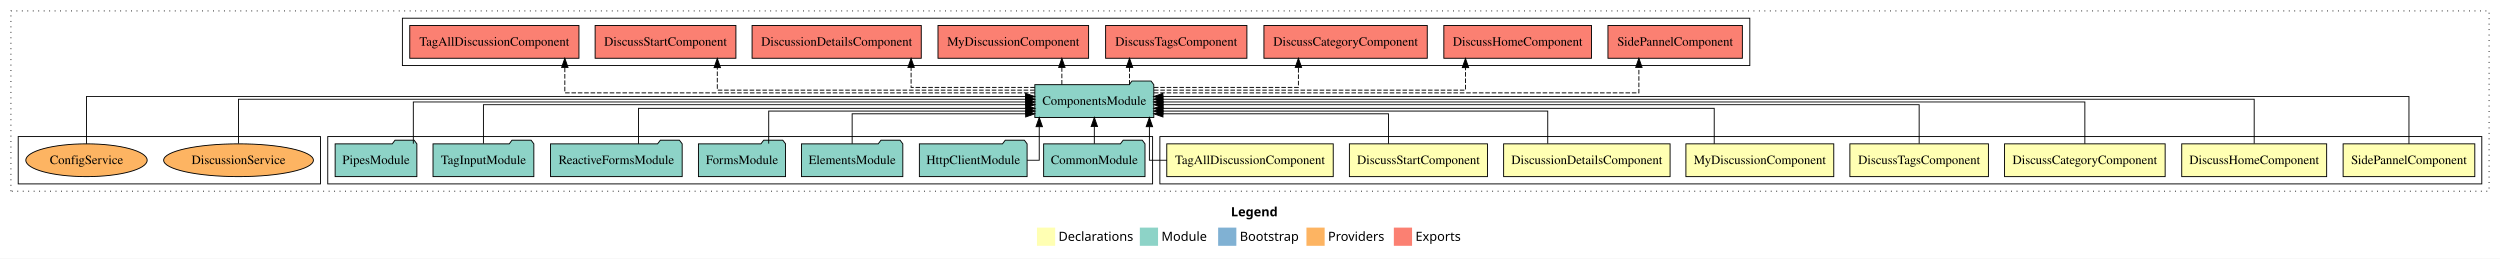
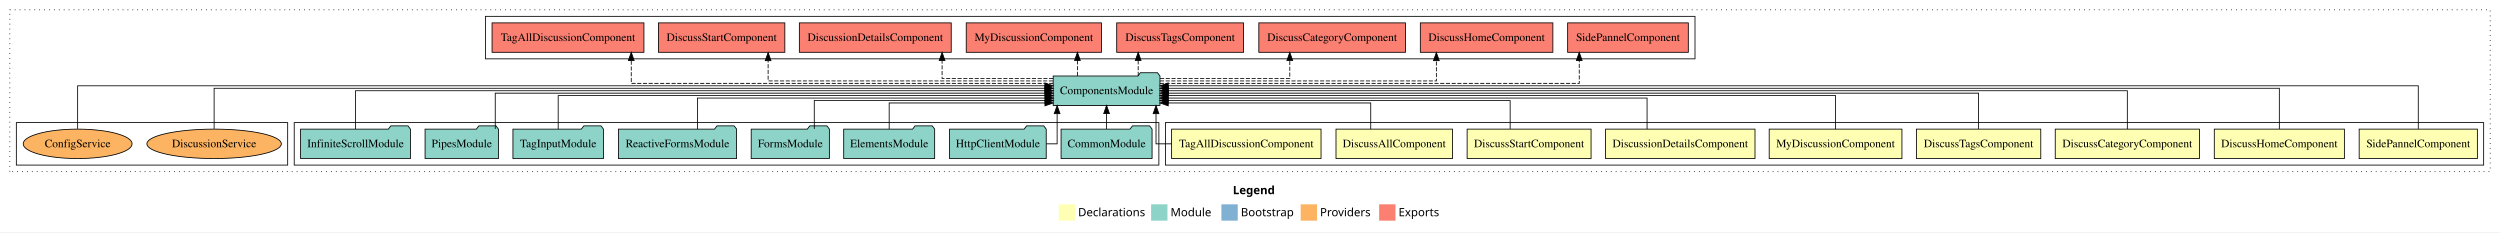
- <svg xmlns="http://www.w3.org/2000/svg" width="2746pt" height="284pt" viewBox="0.00 0.00 2746.00 284.00">
+ <svg xmlns="http://www.w3.org/2000/svg" width="3059pt" height="284pt" viewBox="0.00 0.00 3059.00 284.00">
  <g id="graph0" class="graph" transform="scale(1 1) rotate(0) translate(4 280)">
-     <polygon fill="white" stroke="transparent" points="-4,4 -4,-280 2742,-280 2742,4 -4,4" />
-     <text text-anchor="start" x="1348.01" y="-42.4" font-family="sans-serif" font-weight="bold" font-size="14.00">Legend</text>
-     <polygon fill="#ffffb3" stroke="transparent" points="1135,-10 1135,-30 1155,-30 1155,-10 1135,-10" />
-     <text text-anchor="start" x="1158.63" y="-15.4" font-family="sans-serif" font-size="14.00">  Declarations</text>
-     <polygon fill="#8dd3c7" stroke="transparent" points="1248,-10 1248,-30 1268,-30 1268,-10 1248,-10" />
-     <text text-anchor="start" x="1271.73" y="-15.4" font-family="sans-serif" font-size="14.00">  Module</text>
-     <polygon fill="#80b1d3" stroke="transparent" points="1334,-10 1334,-30 1354,-30 1354,-10 1334,-10" />
-     <text text-anchor="start" x="1357.78" y="-15.4" font-family="sans-serif" font-size="14.00">  Bootstrap</text>
-     <polygon fill="#fdb462" stroke="transparent" points="1431,-10 1431,-30 1451,-30 1451,-10 1431,-10" />
-     <text text-anchor="start" x="1454.67" y="-15.4" font-family="sans-serif" font-size="14.00">  Providers</text>
-     <polygon fill="#fb8072" stroke="transparent" points="1527,-10 1527,-30 1547,-30 1547,-10 1527,-10" />
-     <text text-anchor="start" x="1550.73" y="-15.4" font-family="sans-serif" font-size="14.00">  Exports</text>
+     <polygon fill="white" stroke="transparent" points="-4,4 -4,-280 3055,-280 3055,4 -4,4" />
+     <text text-anchor="start" x="1504.51" y="-42.4" font-family="sans-serif" font-weight="bold" font-size="14.00">Legend</text>
+     <polygon fill="#ffffb3" stroke="transparent" points="1291.5,-10 1291.5,-30 1311.5,-30 1311.5,-10 1291.5,-10" />
+     <text text-anchor="start" x="1315.13" y="-15.4" font-family="sans-serif" font-size="14.00">  Declarations</text>
+     <polygon fill="#8dd3c7" stroke="transparent" points="1404.5,-10 1404.5,-30 1424.5,-30 1424.5,-10 1404.5,-10" />
+     <text text-anchor="start" x="1428.23" y="-15.4" font-family="sans-serif" font-size="14.00">  Module</text>
+     <polygon fill="#80b1d3" stroke="transparent" points="1490.5,-10 1490.5,-30 1510.5,-30 1510.5,-10 1490.5,-10" />
+     <text text-anchor="start" x="1514.28" y="-15.4" font-family="sans-serif" font-size="14.00">  Bootstrap</text>
+     <polygon fill="#fdb462" stroke="transparent" points="1587.5,-10 1587.5,-30 1607.5,-30 1607.5,-10 1587.5,-10" />
+     <text text-anchor="start" x="1611.17" y="-15.4" font-family="sans-serif" font-size="14.00">  Providers</text>
+     <polygon fill="#fb8072" stroke="transparent" points="1683.5,-10 1683.5,-30 1703.5,-30 1703.5,-10 1683.5,-10" />
+     <text text-anchor="start" x="1707.23" y="-15.4" font-family="sans-serif" font-size="14.00">  Exports</text>
    <g id="clust1" class="cluster">
-       <polygon fill="none" stroke="black" stroke-dasharray="1,5" points="8,-70 8,-268 2730,-268 2730,-70 8,-70" />
+       <polygon fill="none" stroke="black" stroke-dasharray="1,5" points="8,-70 8,-268 3043,-268 3043,-70 8,-70" />
    </g>
    <g id="clust2" class="cluster">
-       <polygon fill="none" stroke="black" points="1270,-78 1270,-130 2722,-130 2722,-78 1270,-78" />
+       <polygon fill="none" stroke="black" points="1422,-78 1422,-130 3035,-130 3035,-78 1422,-78" />
+     </g>
+     <g id="clust13" class="cluster">
+       <polygon fill="none" stroke="black" points="590,-208 590,-260 2070,-260 2070,-208 590,-208" />
    </g>
    <g id="clust12" class="cluster">
-       <polygon fill="none" stroke="black" points="438,-208 438,-260 1918,-260 1918,-208 438,-208" />
-     </g>
-     <g id="clust11" class="cluster">
-       <polygon fill="none" stroke="black" points="356,-78 356,-130 1262,-130 1262,-78 356,-78" />
-     </g>
-     <g id="clust14" class="cluster">
+       <polygon fill="none" stroke="black" points="356,-78 356,-130 1414,-130 1414,-78 356,-78" />
+     </g>
+     <g id="clust15" class="cluster">
      <polygon fill="none" stroke="black" points="16,-78 16,-130 348,-130 348,-78 16,-78" />
    </g>
    <g id="node1" class="node">
-       <polygon fill="#ffffb3" stroke="black" points="2714.32,-122 2569.68,-122 2569.68,-86 2714.32,-86 2714.32,-122" />
-       <text text-anchor="middle" x="2642" y="-99.8" font-family="Times,serif" font-size="14.00">SidePannelComponent</text>
+       <polygon fill="#ffffb3" stroke="black" points="3027.32,-122 2882.68,-122 2882.68,-86 3027.32,-86 3027.32,-122" />
+       <text text-anchor="middle" x="2955" y="-99.8" font-family="Times,serif" font-size="14.00">SidePannelComponent</text>
+     </g>
+     <g id="node10" class="node">
+       <polygon fill="#8dd3c7" stroke="black" points="1415.33,-187 1412.33,-191 1391.33,-191 1388.33,-187 1284.67,-187 1284.67,-151 1415.33,-151 1415.33,-187" />
+       <text text-anchor="middle" x="1350" y="-164.8" font-family="Times,serif" font-size="14.00">ComponentsModule</text>
+     </g>
+     <g id="edge1" class="edge">
+       <path fill="none" stroke="black" d="M2955,-122.28C2955,-143.32 2955,-175 2955,-175 2955,-175 1425.41,-175 1425.41,-175" />
+       <polygon fill="black" stroke="black" points="1425.41,-171.5 1415.41,-175 1425.41,-178.5 1425.41,-171.5" />
+     </g>
+     <g id="node2" class="node">
+       <polygon fill="#ffffb3" stroke="black" points="2864.59,-122 2705.41,-122 2705.41,-86 2864.59,-86 2864.59,-122" />
+       <text text-anchor="middle" x="2785" y="-99.8" font-family="Times,serif" font-size="14.00">DiscussHomeComponent</text>
+     </g>
+     <g id="edge2" class="edge">
+       <path fill="none" stroke="black" d="M2785,-122.22C2785,-142.37 2785,-172 2785,-172 2785,-172 1425.39,-172 1425.39,-172" />
+       <polygon fill="black" stroke="black" points="1425.39,-168.5 1415.39,-172 1425.39,-175.5 1425.39,-168.5" />
+     </g>
+     <g id="node3" class="node">
+       <polygon fill="#ffffb3" stroke="black" points="2687.2,-122 2510.8,-122 2510.8,-86 2687.2,-86 2687.2,-122" />
+       <text text-anchor="middle" x="2599" y="-99.8" font-family="Times,serif" font-size="14.00">DiscussCategoryComponent</text>
+     </g>
+     <g id="edge3" class="edge">
+       <path fill="none" stroke="black" d="M2599,-122.11C2599,-141.34 2599,-169 2599,-169 2599,-169 1425.39,-169 1425.39,-169" />
+       <polygon fill="black" stroke="black" points="1425.39,-165.5 1415.39,-169 1425.39,-172.5 1425.39,-165.5" />
+     </g>
+     <g id="node4" class="node">
+       <polygon fill="#ffffb3" stroke="black" points="2493.09,-122 2340.91,-122 2340.91,-86 2493.09,-86 2493.09,-122" />
+       <text text-anchor="middle" x="2417" y="-99.8" font-family="Times,serif" font-size="14.00">DiscussTagsComponent</text>
+     </g>
+     <g id="edge4" class="edge">
+       <path fill="none" stroke="black" d="M2417,-122.27C2417,-140.56 2417,-166 2417,-166 2417,-166 1425.54,-166 1425.54,-166" />
+       <polygon fill="black" stroke="black" points="1425.54,-162.5 1415.54,-166 1425.54,-169.5 1425.54,-162.5" />
+     </g>
+     <g id="node5" class="node">
+       <polygon fill="#ffffb3" stroke="black" points="2323.21,-122 2160.79,-122 2160.79,-86 2323.21,-86 2323.21,-122" />
+       <text text-anchor="middle" x="2242" y="-99.8" font-family="Times,serif" font-size="14.00">MyDiscussionComponent</text>
+     </g>
+     <g id="edge5" class="edge">
+       <path fill="none" stroke="black" d="M2242,-122.02C2242,-139.37 2242,-163 2242,-163 2242,-163 1425.23,-163 1425.23,-163" />
+       <polygon fill="black" stroke="black" points="1425.23,-159.5 1415.23,-163 1425.23,-166.5 1425.23,-159.5" />
+     </g>
+     <g id="node6" class="node">
+       <polygon fill="#ffffb3" stroke="black" points="2143.42,-122 1960.58,-122 1960.58,-86 2143.42,-86 2143.42,-122" />
+       <text text-anchor="middle" x="2052" y="-99.8" font-family="Times,serif" font-size="14.00">DiscussionDetailsComponent</text>
+     </g>
+     <g id="edge6" class="edge">
+       <path fill="none" stroke="black" d="M2011.35,-122.03C2011.35,-138.4 2011.35,-160 2011.35,-160 2011.35,-160 1425.22,-160 1425.22,-160" />
+       <polygon fill="black" stroke="black" points="1425.22,-156.5 1415.22,-160 1425.22,-163.5 1425.22,-156.5" />
+     </g>
+     <g id="node7" class="node">
+       <polygon fill="#ffffb3" stroke="black" points="1942.82,-122 1791.18,-122 1791.18,-86 1942.82,-86 1942.82,-122" />
+       <text text-anchor="middle" x="1867" y="-99.8" font-family="Times,serif" font-size="14.00">DiscussStartComponent</text>
+     </g>
+     <g id="edge7" class="edge">
+       <path fill="none" stroke="black" d="M1843.82,-122.24C1843.82,-137.57 1843.82,-157 1843.82,-157 1843.82,-157 1425.32,-157 1425.32,-157" />
+       <polygon fill="black" stroke="black" points="1425.32,-153.5 1415.32,-157 1425.32,-160.5 1425.32,-153.5" />
+     </g>
+     <g id="node8" class="node">
+       <polygon fill="#ffffb3" stroke="black" points="1773.27,-122 1630.73,-122 1630.73,-86 1773.27,-86 1773.27,-122" />
+       <text text-anchor="middle" x="1702" y="-99.8" font-family="Times,serif" font-size="14.00">DiscussAllComponent</text>
+     </g>
+     <g id="edge8" class="edge">
+       <path fill="none" stroke="black" d="M1673.23,-122.05C1673.23,-136.37 1673.23,-154 1673.23,-154 1673.23,-154 1425.41,-154 1425.41,-154" />
+       <polygon fill="black" stroke="black" points="1425.41,-150.5 1415.41,-154 1425.41,-157.5 1425.41,-150.5" />
    </g>
    <g id="node9" class="node">
-       <polygon fill="#8dd3c7" stroke="black" points="1263.33,-187 1260.33,-191 1239.33,-191 1236.33,-187 1132.67,-187 1132.67,-151 1263.33,-151 1263.33,-187" />
-       <text text-anchor="middle" x="1198" y="-164.8" font-family="Times,serif" font-size="14.00">ComponentsModule</text>
-     </g>
-     <g id="edge1" class="edge">
-       <path fill="none" stroke="black" d="M2642,-122.03C2642,-142.77 2642,-174 2642,-174 2642,-174 1273.32,-174 1273.32,-174" />
-       <polygon fill="black" stroke="black" points="1273.32,-170.5 1263.32,-174 1273.32,-177.5 1273.32,-170.5" />
-     </g>
-     <g id="node2" class="node">
-       <polygon fill="#ffffb3" stroke="black" points="2551.59,-122 2392.41,-122 2392.41,-86 2551.59,-86 2551.59,-122" />
-       <text text-anchor="middle" x="2472" y="-99.8" font-family="Times,serif" font-size="14.00">DiscussHomeComponent</text>
-     </g>
-     <g id="edge2" class="edge">
-       <path fill="none" stroke="black" d="M2472,-122.31C2472,-142.15 2472,-171 2472,-171 2472,-171 1273.37,-171 1273.37,-171" />
-       <polygon fill="black" stroke="black" points="1273.37,-167.5 1263.37,-171 1273.37,-174.5 1273.37,-167.5" />
-     </g>
-     <g id="node3" class="node">
-       <polygon fill="#ffffb3" stroke="black" points="2374.2,-122 2197.8,-122 2197.8,-86 2374.2,-86 2374.2,-122" />
-       <text text-anchor="middle" x="2286" y="-99.8" font-family="Times,serif" font-size="14.00">DiscussCategoryComponent</text>
-     </g>
-     <g id="edge3" class="edge">
-       <path fill="none" stroke="black" d="M2286,-122.17C2286,-141.09 2286,-168 2286,-168 2286,-168 1273.2,-168 1273.2,-168" />
-       <polygon fill="black" stroke="black" points="1273.2,-164.5 1263.2,-168 1273.2,-171.5 1273.2,-164.5" />
-     </g>
-     <g id="node4" class="node">
-       <polygon fill="#ffffb3" stroke="black" points="2180.09,-122 2027.91,-122 2027.91,-86 2180.09,-86 2180.09,-122" />
-       <text text-anchor="middle" x="2104" y="-99.8" font-family="Times,serif" font-size="14.00">DiscussTagsComponent</text>
-     </g>
-     <g id="edge4" class="edge">
-       <path fill="none" stroke="black" d="M2104,-122.3C2104,-140.27 2104,-165 2104,-165 2104,-165 1273.52,-165 1273.52,-165" />
-       <polygon fill="black" stroke="black" points="1273.52,-161.5 1263.52,-165 1273.52,-168.5 1273.52,-161.5" />
-     </g>
-     <g id="node5" class="node">
-       <polygon fill="#ffffb3" stroke="black" points="2010.21,-122 1847.79,-122 1847.79,-86 2010.21,-86 2010.21,-122" />
-       <text text-anchor="middle" x="1929" y="-99.8" font-family="Times,serif" font-size="14.00">MyDiscussionComponent</text>
-     </g>
-     <g id="edge5" class="edge">
-       <path fill="none" stroke="black" d="M1878.9,-122.04C1878.9,-138.73 1878.9,-161 1878.9,-161 1878.9,-161 1273.29,-161 1273.29,-161" />
-       <polygon fill="black" stroke="black" points="1273.29,-157.5 1263.29,-161 1273.29,-164.5 1273.29,-157.5" />
-     </g>
-     <g id="node6" class="node">
-       <polygon fill="#ffffb3" stroke="black" points="1830.42,-122 1647.58,-122 1647.58,-86 1830.42,-86 1830.42,-122" />
-       <text text-anchor="middle" x="1739" y="-99.8" font-family="Times,serif" font-size="14.00">DiscussionDetailsComponent</text>
-     </g>
-     <g id="edge6" class="edge">
-       <path fill="none" stroke="black" d="M1696.04,-122.28C1696.04,-137.95 1696.04,-158 1696.04,-158 1696.04,-158 1273.37,-158 1273.37,-158" />
-       <polygon fill="black" stroke="black" points="1273.37,-154.5 1263.37,-158 1273.37,-161.5 1273.37,-154.5" />
-     </g>
-     <g id="node7" class="node">
-       <polygon fill="#ffffb3" stroke="black" points="1629.82,-122 1478.18,-122 1478.18,-86 1629.82,-86 1629.82,-122" />
-       <text text-anchor="middle" x="1554" y="-99.8" font-family="Times,serif" font-size="14.00">DiscussStartComponent</text>
-     </g>
-     <g id="edge7" class="edge">
-       <path fill="none" stroke="black" d="M1521.09,-122.12C1521.09,-136.78 1521.09,-155 1521.09,-155 1521.09,-155 1273.38,-155 1273.38,-155" />
-       <polygon fill="black" stroke="black" points="1273.38,-151.5 1263.38,-155 1273.38,-158.5 1273.38,-151.5" />
-     </g>
-     <g id="node8" class="node">
-       <polygon fill="#ffffb3" stroke="black" points="1460.42,-122 1277.58,-122 1277.58,-86 1460.42,-86 1460.42,-122" />
-       <text text-anchor="middle" x="1369" y="-99.8" font-family="Times,serif" font-size="14.00">TagAllDiscussionComponent</text>
-     </g>
-     <g id="edge8" class="edge">
-       <path fill="none" stroke="black" d="M1277.75,-104C1266.3,-104 1258.5,-104 1258.5,-104 1258.5,-104 1258.5,-140.89 1258.5,-140.89" />
-       <polygon fill="black" stroke="black" points="1255,-140.89 1258.5,-150.89 1262,-140.89 1255,-140.89" />
+       <polygon fill="#ffffb3" stroke="black" points="1612.42,-122 1429.58,-122 1429.58,-86 1612.42,-86 1612.42,-122" />
+       <text text-anchor="middle" x="1521" y="-99.8" font-family="Times,serif" font-size="14.00">TagAllDiscussionComponent</text>
+     </g>
+     <g id="edge9" class="edge">
+       <path fill="none" stroke="black" d="M1429.75,-104C1418.3,-104 1410.5,-104 1410.5,-104 1410.5,-104 1410.5,-140.89 1410.5,-140.89" />
+       <polygon fill="black" stroke="black" points="1407,-140.89 1410.5,-150.89 1414,-140.89 1407,-140.89" />
+     </g>
+     <g id="node19" class="node">
+       <polygon fill="#fb8072" stroke="black" points="2061.82,-252 1914.18,-252 1914.18,-216 2061.82,-216 2061.82,-252" />
+       <text text-anchor="middle" x="1988" y="-229.8" font-family="Times,serif" font-size="14.00">SidePannelComponent </text>
+     </g>
+     <g id="edge18" class="edge">
+       <path fill="none" stroke="black" stroke-dasharray="5,2" d="M1415.22,-178C1566.48,-178 1928.37,-178 1928.37,-178 1928.37,-178 1928.37,-205.97 1928.37,-205.97" />
+       <polygon fill="black" stroke="black" points="1924.87,-205.97 1928.37,-215.97 1931.87,-205.97 1924.87,-205.97" />
+     </g>
+     <g id="node20" class="node">
+       <polygon fill="#fb8072" stroke="black" points="1896.09,-252 1733.91,-252 1733.91,-216 1896.09,-216 1896.09,-252" />
+       <text text-anchor="middle" x="1815" y="-229.8" font-family="Times,serif" font-size="14.00">DiscussHomeComponent </text>
+     </g>
+     <g id="edge19" class="edge">
+       <path fill="none" stroke="black" stroke-dasharray="5,2" d="M1415.28,-181C1529.5,-181 1753.54,-181 1753.54,-181 1753.54,-181 1753.54,-205.76 1753.54,-205.76" />
+       <polygon fill="black" stroke="black" points="1750.04,-205.76 1753.54,-215.76 1757.04,-205.76 1750.04,-205.76" />
+     </g>
+     <g id="node21" class="node">
+       <polygon fill="#fb8072" stroke="black" points="1715.7,-252 1536.3,-252 1536.3,-216 1715.7,-216 1715.7,-252" />
+       <text text-anchor="middle" x="1626" y="-229.8" font-family="Times,serif" font-size="14.00">DiscussCategoryComponent </text>
+     </g>
+     <g id="edge20" class="edge">
+       <path fill="none" stroke="black" stroke-dasharray="5,2" d="M1415.45,-184C1481.62,-184 1574.18,-184 1574.18,-184 1574.18,-184 1574.18,-205.95 1574.18,-205.95" />
+       <polygon fill="black" stroke="black" points="1570.68,-205.95 1574.18,-215.95 1577.68,-205.95 1570.68,-205.95" />
+     </g>
+     <g id="node22" class="node">
+       <polygon fill="#fb8072" stroke="black" points="1517.59,-252 1362.41,-252 1362.41,-216 1517.59,-216 1517.59,-252" />
+       <text text-anchor="middle" x="1440" y="-229.8" font-family="Times,serif" font-size="14.00">DiscussTagsComponent </text>
+     </g>
+     <g id="edge21" class="edge">
+       <path fill="none" stroke="black" stroke-dasharray="5,2" d="M1388.68,-187.11C1388.68,-187.11 1388.68,-205.99 1388.68,-205.99" />
+       <polygon fill="black" stroke="black" points="1385.18,-205.99 1388.68,-215.99 1392.18,-205.99 1385.18,-205.99" />
+     </g>
+     <g id="node23" class="node">
+       <polygon fill="#fb8072" stroke="black" points="1343.71,-252 1178.29,-252 1178.29,-216 1343.71,-216 1343.71,-252" />
+       <text text-anchor="middle" x="1261" y="-229.8" font-family="Times,serif" font-size="14.00">MyDiscussionComponent </text>
+     </g>
+     <g id="edge22" class="edge">
+       <path fill="none" stroke="black" stroke-dasharray="5,2" d="M1314.35,-187.11C1314.35,-187.11 1314.35,-205.99 1314.35,-205.99" />
+       <polygon fill="black" stroke="black" points="1310.85,-205.99 1314.35,-215.99 1317.85,-205.99 1310.85,-205.99" />
+     </g>
+     <g id="node24" class="node">
+       <polygon fill="#fb8072" stroke="black" points="1159.92,-252 974.08,-252 974.08,-216 1159.92,-216 1159.92,-252" />
+       <text text-anchor="middle" x="1067" y="-229.8" font-family="Times,serif" font-size="14.00">DiscussionDetailsComponent </text>
+     </g>
+     <g id="edge23" class="edge">
+       <path fill="none" stroke="black" stroke-dasharray="5,2" d="M1284.66,-184C1225.89,-184 1148.75,-184 1148.75,-184 1148.75,-184 1148.75,-205.95 1148.75,-205.95" />
+       <polygon fill="black" stroke="black" points="1145.25,-205.95 1148.75,-215.95 1152.25,-205.95 1145.25,-205.95" />
+     </g>
+     <g id="node25" class="node">
+       <polygon fill="#fb8072" stroke="black" points="956.32,-252 801.68,-252 801.68,-216 956.32,-216 956.32,-252" />
+       <text text-anchor="middle" x="879" y="-229.8" font-family="Times,serif" font-size="14.00">DiscussStartComponent </text>
+     </g>
+     <g id="edge24" class="edge">
+       <path fill="none" stroke="black" stroke-dasharray="5,2" d="M1284.38,-181C1167.61,-181 935.87,-181 935.87,-181 935.87,-181 935.87,-205.76 935.87,-205.76" />
+       <polygon fill="black" stroke="black" points="932.37,-205.76 935.87,-215.76 939.37,-205.76 932.37,-205.76" />
+     </g>
+     <g id="node26" class="node">
+       <polygon fill="#fb8072" stroke="black" points="783.92,-252 598.08,-252 598.08,-216 783.92,-216 783.92,-252" />
+       <text text-anchor="middle" x="691" y="-229.8" font-family="Times,serif" font-size="14.00">TagAllDiscussionComponent </text>
+     </g>
+     <g id="edge25" class="edge">
+       <path fill="none" stroke="black" stroke-dasharray="5,2" d="M1284.7,-178C1132.76,-178 768.4,-178 768.4,-178 768.4,-178 768.4,-205.97 768.4,-205.97" />
+       <polygon fill="black" stroke="black" points="764.9,-205.97 768.4,-215.97 771.9,-205.97 764.9,-205.97" />
+     </g>
+     <g id="node11" class="node">
+       <polygon fill="#8dd3c7" stroke="black" points="1405.67,-122 1402.67,-126 1381.67,-126 1378.67,-122 1294.33,-122 1294.33,-86 1405.67,-86 1405.67,-122" />
+       <text text-anchor="middle" x="1350" y="-99.8" font-family="Times,serif" font-size="14.00">CommonModule</text>
+     </g>
+     <g id="edge10" class="edge">
+       <path fill="none" stroke="black" d="M1350,-122.11C1350,-122.11 1350,-140.99 1350,-140.99" />
+       <polygon fill="black" stroke="black" points="1346.5,-140.99 1350,-150.99 1353.5,-140.99 1346.5,-140.99" />
+     </g>
+     <g id="node12" class="node">
+       <polygon fill="#8dd3c7" stroke="black" points="1276.16,-122 1273.16,-126 1252.16,-126 1249.16,-122 1157.84,-122 1157.84,-86 1276.16,-86 1276.16,-122" />
+       <text text-anchor="middle" x="1217" y="-99.8" font-family="Times,serif" font-size="14.00">HttpClientModule</text>
+     </g>
+     <g id="edge11" class="edge">
+       <path fill="none" stroke="black" d="M1276.2,-104C1284.08,-104 1289.5,-104 1289.5,-104 1289.5,-104 1289.5,-140.89 1289.5,-140.89" />
+       <polygon fill="black" stroke="black" points="1286,-140.89 1289.5,-150.89 1293,-140.89 1286,-140.89" />
+     </g>
+     <g id="node13" class="node">
+       <polygon fill="#8dd3c7" stroke="black" points="1139.65,-122 1136.65,-126 1115.65,-126 1112.65,-122 1028.35,-122 1028.35,-86 1139.65,-86 1139.65,-122" />
+       <text text-anchor="middle" x="1084" y="-99.8" font-family="Times,serif" font-size="14.00">ElementsModule</text>
+     </g>
+     <g id="edge12" class="edge">
+       <path fill="none" stroke="black" d="M1084,-122.05C1084,-136.37 1084,-154 1084,-154 1084,-154 1274.59,-154 1274.59,-154" />
+       <polygon fill="black" stroke="black" points="1274.59,-157.5 1284.59,-154 1274.59,-150.5 1274.59,-157.5" />
+     </g>
+     <g id="node14" class="node">
+       <polygon fill="#8dd3c7" stroke="black" points="1010.83,-122 1007.83,-126 986.83,-126 983.83,-122 915.17,-122 915.17,-86 1010.83,-86 1010.83,-122" />
+       <text text-anchor="middle" x="963" y="-99.8" font-family="Times,serif" font-size="14.00">FormsModule</text>
+     </g>
+     <g id="edge13" class="edge">
+       <path fill="none" stroke="black" d="M992.35,-122.24C992.35,-137.57 992.35,-157 992.35,-157 992.35,-157 1274.82,-157 1274.82,-157" />
+       <polygon fill="black" stroke="black" points="1274.82,-160.5 1284.82,-157 1274.82,-153.5 1274.82,-160.5" />
+     </g>
+     <g id="node15" class="node">
+       <polygon fill="#8dd3c7" stroke="black" points="897.3,-122 894.3,-126 873.3,-126 870.3,-122 752.7,-122 752.7,-86 897.3,-86 897.3,-122" />
+       <text text-anchor="middle" x="825" y="-99.8" font-family="Times,serif" font-size="14.00">ReactiveFormsModule</text>
+     </g>
+     <g id="edge14" class="edge">
+       <path fill="none" stroke="black" d="M849.37,-122.03C849.37,-138.4 849.37,-160 849.37,-160 849.37,-160 1274.81,-160 1274.81,-160" />
+       <polygon fill="black" stroke="black" points="1274.81,-163.5 1284.81,-160 1274.81,-156.5 1274.81,-163.5" />
+     </g>
+     <g id="node16" class="node">
+       <polygon fill="#8dd3c7" stroke="black" points="734.37,-122 731.37,-126 710.37,-126 707.37,-122 623.63,-122 623.63,-86 734.37,-86 734.37,-122" />
+       <text text-anchor="middle" x="679" y="-99.8" font-family="Times,serif" font-size="14.00">TagInputModule</text>
+     </g>
+     <g id="edge15" class="edge">
+       <path fill="none" stroke="black" d="M679,-122.02C679,-139.37 679,-163 679,-163 679,-163 1274.75,-163 1274.75,-163" />
+       <polygon fill="black" stroke="black" points="1274.75,-166.5 1284.75,-163 1274.75,-159.5 1274.75,-166.5" />
    </g>
    <g id="node17" class="node">
-       <polygon fill="#fb8072" stroke="black" points="1909.82,-252 1762.18,-252 1762.18,-216 1909.82,-216 1909.82,-252" />
-       <text text-anchor="middle" x="1836" y="-229.8" font-family="Times,serif" font-size="14.00">SidePannelComponent </text>
+       <polygon fill="#8dd3c7" stroke="black" points="605.88,-122 602.88,-126 581.88,-126 578.88,-122 516.12,-122 516.12,-86 605.88,-86 605.88,-122" />
+       <text text-anchor="middle" x="561" y="-99.8" font-family="Times,serif" font-size="14.00">PipesModule</text>
    </g>
    <g id="edge16" class="edge">
-       <path fill="none" stroke="black" stroke-dasharray="5,2" d="M1263.44,-178C1418.64,-178 1796.15,-178 1796.15,-178 1796.15,-178 1796.15,-205.97 1796.15,-205.97" />
-       <polygon fill="black" stroke="black" points="1792.65,-205.97 1796.15,-215.97 1799.65,-205.97 1792.65,-205.97" />
+       <path fill="none" stroke="black" d="M601.99,-122.27C601.99,-140.56 601.99,-166 601.99,-166 601.99,-166 1274.6,-166 1274.6,-166" />
+       <polygon fill="black" stroke="black" points="1274.6,-169.5 1284.6,-166 1274.6,-162.5 1274.6,-169.5" />
    </g>
    <g id="node18" class="node">
-       <polygon fill="#fb8072" stroke="black" points="1744.09,-252 1581.91,-252 1581.91,-216 1744.09,-216 1744.09,-252" />
-       <text text-anchor="middle" x="1663" y="-229.8" font-family="Times,serif" font-size="14.00">DiscussHomeComponent </text>
+       <polygon fill="#8dd3c7" stroke="black" points="498.2,-122 495.2,-126 474.2,-126 471.2,-122 363.8,-122 363.8,-86 498.2,-86 498.2,-122" />
+       <text text-anchor="middle" x="431" y="-99.8" font-family="Times,serif" font-size="14.00">InfiniteScrollModule</text>
    </g>
    <g id="edge17" class="edge">
-       <path fill="none" stroke="black" stroke-dasharray="5,2" d="M1263.5,-181C1378.74,-181 1605.68,-181 1605.68,-181 1605.68,-181 1605.68,-205.76 1605.68,-205.76" />
-       <polygon fill="black" stroke="black" points="1602.18,-205.76 1605.68,-215.76 1609.18,-205.76 1602.18,-205.76" />
-     </g>
-     <g id="node19" class="node">
-       <polygon fill="#fb8072" stroke="black" points="1563.7,-252 1384.3,-252 1384.3,-216 1563.7,-216 1563.7,-252" />
-       <text text-anchor="middle" x="1474" y="-229.8" font-family="Times,serif" font-size="14.00">DiscussCategoryComponent </text>
-     </g>
-     <g id="edge18" class="edge">
-       <path fill="none" stroke="black" stroke-dasharray="5,2" d="M1263.45,-184C1329.62,-184 1422.18,-184 1422.18,-184 1422.18,-184 1422.18,-205.95 1422.18,-205.95" />
-       <polygon fill="black" stroke="black" points="1418.68,-205.95 1422.18,-215.95 1425.68,-205.95 1418.68,-205.95" />
-     </g>
-     <g id="node20" class="node">
-       <polygon fill="#fb8072" stroke="black" points="1365.59,-252 1210.41,-252 1210.41,-216 1365.59,-216 1365.59,-252" />
-       <text text-anchor="middle" x="1288" y="-229.8" font-family="Times,serif" font-size="14.00">DiscussTagsComponent </text>
-     </g>
-     <g id="edge19" class="edge">
-       <path fill="none" stroke="black" stroke-dasharray="5,2" d="M1236.68,-187.11C1236.68,-187.11 1236.68,-205.99 1236.68,-205.99" />
-       <polygon fill="black" stroke="black" points="1233.18,-205.99 1236.68,-215.99 1240.18,-205.99 1233.18,-205.99" />
-     </g>
-     <g id="node21" class="node">
-       <polygon fill="#fb8072" stroke="black" points="1191.71,-252 1026.29,-252 1026.29,-216 1191.71,-216 1191.71,-252" />
-       <text text-anchor="middle" x="1109" y="-229.8" font-family="Times,serif" font-size="14.00">MyDiscussionComponent </text>
-     </g>
-     <g id="edge20" class="edge">
-       <path fill="none" stroke="black" stroke-dasharray="5,2" d="M1162.35,-187.11C1162.35,-187.11 1162.35,-205.99 1162.35,-205.99" />
-       <polygon fill="black" stroke="black" points="1158.85,-205.99 1162.35,-215.99 1165.85,-205.99 1158.85,-205.99" />
-     </g>
-     <g id="node22" class="node">
-       <polygon fill="#fb8072" stroke="black" points="1007.92,-252 822.08,-252 822.08,-216 1007.92,-216 1007.92,-252" />
-       <text text-anchor="middle" x="915" y="-229.8" font-family="Times,serif" font-size="14.00">DiscussionDetailsComponent </text>
-     </g>
-     <g id="edge21" class="edge">
-       <path fill="none" stroke="black" stroke-dasharray="5,2" d="M1132.66,-184C1073.89,-184 996.75,-184 996.75,-184 996.75,-184 996.75,-205.95 996.75,-205.95" />
-       <polygon fill="black" stroke="black" points="993.25,-205.95 996.75,-215.95 1000.25,-205.95 993.25,-205.95" />
-     </g>
-     <g id="node23" class="node">
-       <polygon fill="#fb8072" stroke="black" points="804.32,-252 649.68,-252 649.68,-216 804.32,-216 804.32,-252" />
-       <text text-anchor="middle" x="727" y="-229.8" font-family="Times,serif" font-size="14.00">DiscussStartComponent </text>
-     </g>
-     <g id="edge22" class="edge">
-       <path fill="none" stroke="black" stroke-dasharray="5,2" d="M1132.38,-181C1015.61,-181 783.87,-181 783.87,-181 783.87,-181 783.87,-205.76 783.87,-205.76" />
-       <polygon fill="black" stroke="black" points="780.37,-205.76 783.87,-215.76 787.37,-205.76 780.37,-205.76" />
-     </g>
-     <g id="node24" class="node">
-       <polygon fill="#fb8072" stroke="black" points="631.92,-252 446.08,-252 446.08,-216 631.92,-216 631.92,-252" />
-       <text text-anchor="middle" x="539" y="-229.8" font-family="Times,serif" font-size="14.00">TagAllDiscussionComponent </text>
-     </g>
-     <g id="edge23" class="edge">
-       <path fill="none" stroke="black" stroke-dasharray="5,2" d="M1132.7,-178C980.76,-178 616.4,-178 616.4,-178 616.4,-178 616.4,-205.97 616.4,-205.97" />
-       <polygon fill="black" stroke="black" points="612.9,-205.97 616.4,-215.97 619.9,-205.97 612.9,-205.97" />
-     </g>
-     <g id="node10" class="node">
-       <polygon fill="#8dd3c7" stroke="black" points="1253.67,-122 1250.67,-126 1229.67,-126 1226.67,-122 1142.33,-122 1142.33,-86 1253.67,-86 1253.67,-122" />
-       <text text-anchor="middle" x="1198" y="-99.8" font-family="Times,serif" font-size="14.00">CommonModule</text>
-     </g>
-     <g id="edge9" class="edge">
-       <path fill="none" stroke="black" d="M1198,-122.11C1198,-122.11 1198,-140.99 1198,-140.99" />
-       <polygon fill="black" stroke="black" points="1194.5,-140.99 1198,-150.99 1201.5,-140.99 1194.5,-140.99" />
-     </g>
-     <g id="node11" class="node">
-       <polygon fill="#8dd3c7" stroke="black" points="1124.16,-122 1121.16,-126 1100.16,-126 1097.16,-122 1005.84,-122 1005.84,-86 1124.16,-86 1124.16,-122" />
-       <text text-anchor="middle" x="1065" y="-99.8" font-family="Times,serif" font-size="14.00">HttpClientModule</text>
-     </g>
-     <g id="edge10" class="edge">
-       <path fill="none" stroke="black" d="M1124.2,-104C1132.08,-104 1137.5,-104 1137.5,-104 1137.5,-104 1137.5,-140.89 1137.5,-140.89" />
-       <polygon fill="black" stroke="black" points="1134,-140.89 1137.5,-150.89 1141,-140.89 1134,-140.89" />
-     </g>
-     <g id="node12" class="node">
-       <polygon fill="#8dd3c7" stroke="black" points="987.65,-122 984.65,-126 963.65,-126 960.65,-122 876.35,-122 876.35,-86 987.65,-86 987.65,-122" />
-       <text text-anchor="middle" x="932" y="-99.8" font-family="Times,serif" font-size="14.00">ElementsModule</text>
-     </g>
-     <g id="edge11" class="edge">
-       <path fill="none" stroke="black" d="M932,-122.12C932,-136.78 932,-155 932,-155 932,-155 1122.59,-155 1122.59,-155" />
-       <polygon fill="black" stroke="black" points="1122.59,-158.5 1132.59,-155 1122.59,-151.5 1122.59,-158.5" />
-     </g>
-     <g id="node13" class="node">
-       <polygon fill="#8dd3c7" stroke="black" points="858.83,-122 855.83,-126 834.83,-126 831.83,-122 763.17,-122 763.17,-86 858.83,-86 858.83,-122" />
-       <text text-anchor="middle" x="811" y="-99.8" font-family="Times,serif" font-size="14.00">FormsModule</text>
-     </g>
-     <g id="edge12" class="edge">
-       <path fill="none" stroke="black" d="M840.35,-122.28C840.35,-137.95 840.35,-158 840.35,-158 840.35,-158 1122.82,-158 1122.82,-158" />
-       <polygon fill="black" stroke="black" points="1122.82,-161.5 1132.82,-158 1122.82,-154.5 1122.82,-161.5" />
-     </g>
-     <g id="node14" class="node">
-       <polygon fill="#8dd3c7" stroke="black" points="745.3,-122 742.3,-126 721.3,-126 718.3,-122 600.7,-122 600.7,-86 745.3,-86 745.3,-122" />
-       <text text-anchor="middle" x="673" y="-99.8" font-family="Times,serif" font-size="14.00">ReactiveFormsModule</text>
-     </g>
-     <g id="edge13" class="edge">
-       <path fill="none" stroke="black" d="M697.37,-122.04C697.37,-138.73 697.37,-161 697.37,-161 697.37,-161 1122.81,-161 1122.81,-161" />
-       <polygon fill="black" stroke="black" points="1122.81,-164.5 1132.81,-161 1122.81,-157.5 1122.81,-164.5" />
-     </g>
-     <g id="node15" class="node">
-       <polygon fill="#8dd3c7" stroke="black" points="582.37,-122 579.37,-126 558.37,-126 555.37,-122 471.63,-122 471.63,-86 582.37,-86 582.37,-122" />
-       <text text-anchor="middle" x="527" y="-99.8" font-family="Times,serif" font-size="14.00">TagInputModule</text>
-     </g>
-     <g id="edge14" class="edge">
-       <path fill="none" stroke="black" d="M527,-122.3C527,-140.27 527,-165 527,-165 527,-165 1122.75,-165 1122.75,-165" />
-       <polygon fill="black" stroke="black" points="1122.75,-168.5 1132.75,-165 1122.75,-161.5 1122.75,-168.5" />
-     </g>
-     <g id="node16" class="node">
-       <polygon fill="#8dd3c7" stroke="black" points="453.88,-122 450.88,-126 429.88,-126 426.88,-122 364.12,-122 364.12,-86 453.88,-86 453.88,-122" />
-       <text text-anchor="middle" x="409" y="-99.8" font-family="Times,serif" font-size="14.00">PipesModule</text>
-     </g>
-     <g id="edge15" class="edge">
-       <path fill="none" stroke="black" d="M449.99,-122.17C449.99,-141.09 449.99,-168 449.99,-168 449.99,-168 1122.6,-168 1122.6,-168" />
-       <polygon fill="black" stroke="black" points="1122.6,-171.5 1132.6,-168 1122.6,-164.5 1122.6,-171.5" />
-     </g>
-     <g id="node25" class="node">
+       <path fill="none" stroke="black" d="M431,-122.11C431,-141.34 431,-169 431,-169 431,-169 1274.64,-169 1274.64,-169" />
+       <polygon fill="black" stroke="black" points="1274.64,-172.5 1284.64,-169 1274.64,-165.5 1274.64,-172.5" />
+     </g>
+     <g id="node27" class="node">
      <ellipse fill="#fdb462" stroke="black" cx="258" cy="-104" rx="82.24" ry="18" />
      <text text-anchor="middle" x="258" y="-99.8" font-family="Times,serif" font-size="14.00">DiscussionService</text>
    </g>
-     <g id="edge24" class="edge">
-       <path fill="none" stroke="black" d="M258,-122.31C258,-142.15 258,-171 258,-171 258,-171 1122.65,-171 1122.65,-171" />
-       <polygon fill="black" stroke="black" points="1122.65,-174.5 1132.65,-171 1122.65,-167.5 1122.65,-174.5" />
-     </g>
-     <g id="node26" class="node">
+     <g id="edge26" class="edge">
+       <path fill="none" stroke="black" d="M258,-122.22C258,-142.37 258,-172 258,-172 258,-172 1274.56,-172 1274.56,-172" />
+       <polygon fill="black" stroke="black" points="1274.56,-175.5 1284.56,-172 1274.56,-168.5 1274.56,-175.5" />
+     </g>
+     <g id="node28" class="node">
      <ellipse fill="#fdb462" stroke="black" cx="91" cy="-104" rx="66.63" ry="18" />
      <text text-anchor="middle" x="91" y="-99.8" font-family="Times,serif" font-size="14.00">ConfigService</text>
    </g>
-     <g id="edge25" class="edge">
-       <path fill="none" stroke="black" d="M91,-122.03C91,-142.77 91,-174 91,-174 91,-174 1122.48,-174 1122.48,-174" />
-       <polygon fill="black" stroke="black" points="1122.48,-177.5 1132.48,-174 1122.48,-170.5 1122.48,-177.5" />
+     <g id="edge27" class="edge">
+       <path fill="none" stroke="black" d="M91,-122.28C91,-143.32 91,-175 91,-175 91,-175 1274.52,-175 1274.52,-175" />
+       <polygon fill="black" stroke="black" points="1274.52,-178.5 1284.52,-175 1274.52,-171.5 1274.52,-178.5" />
    </g>
  </g>
</svg>
